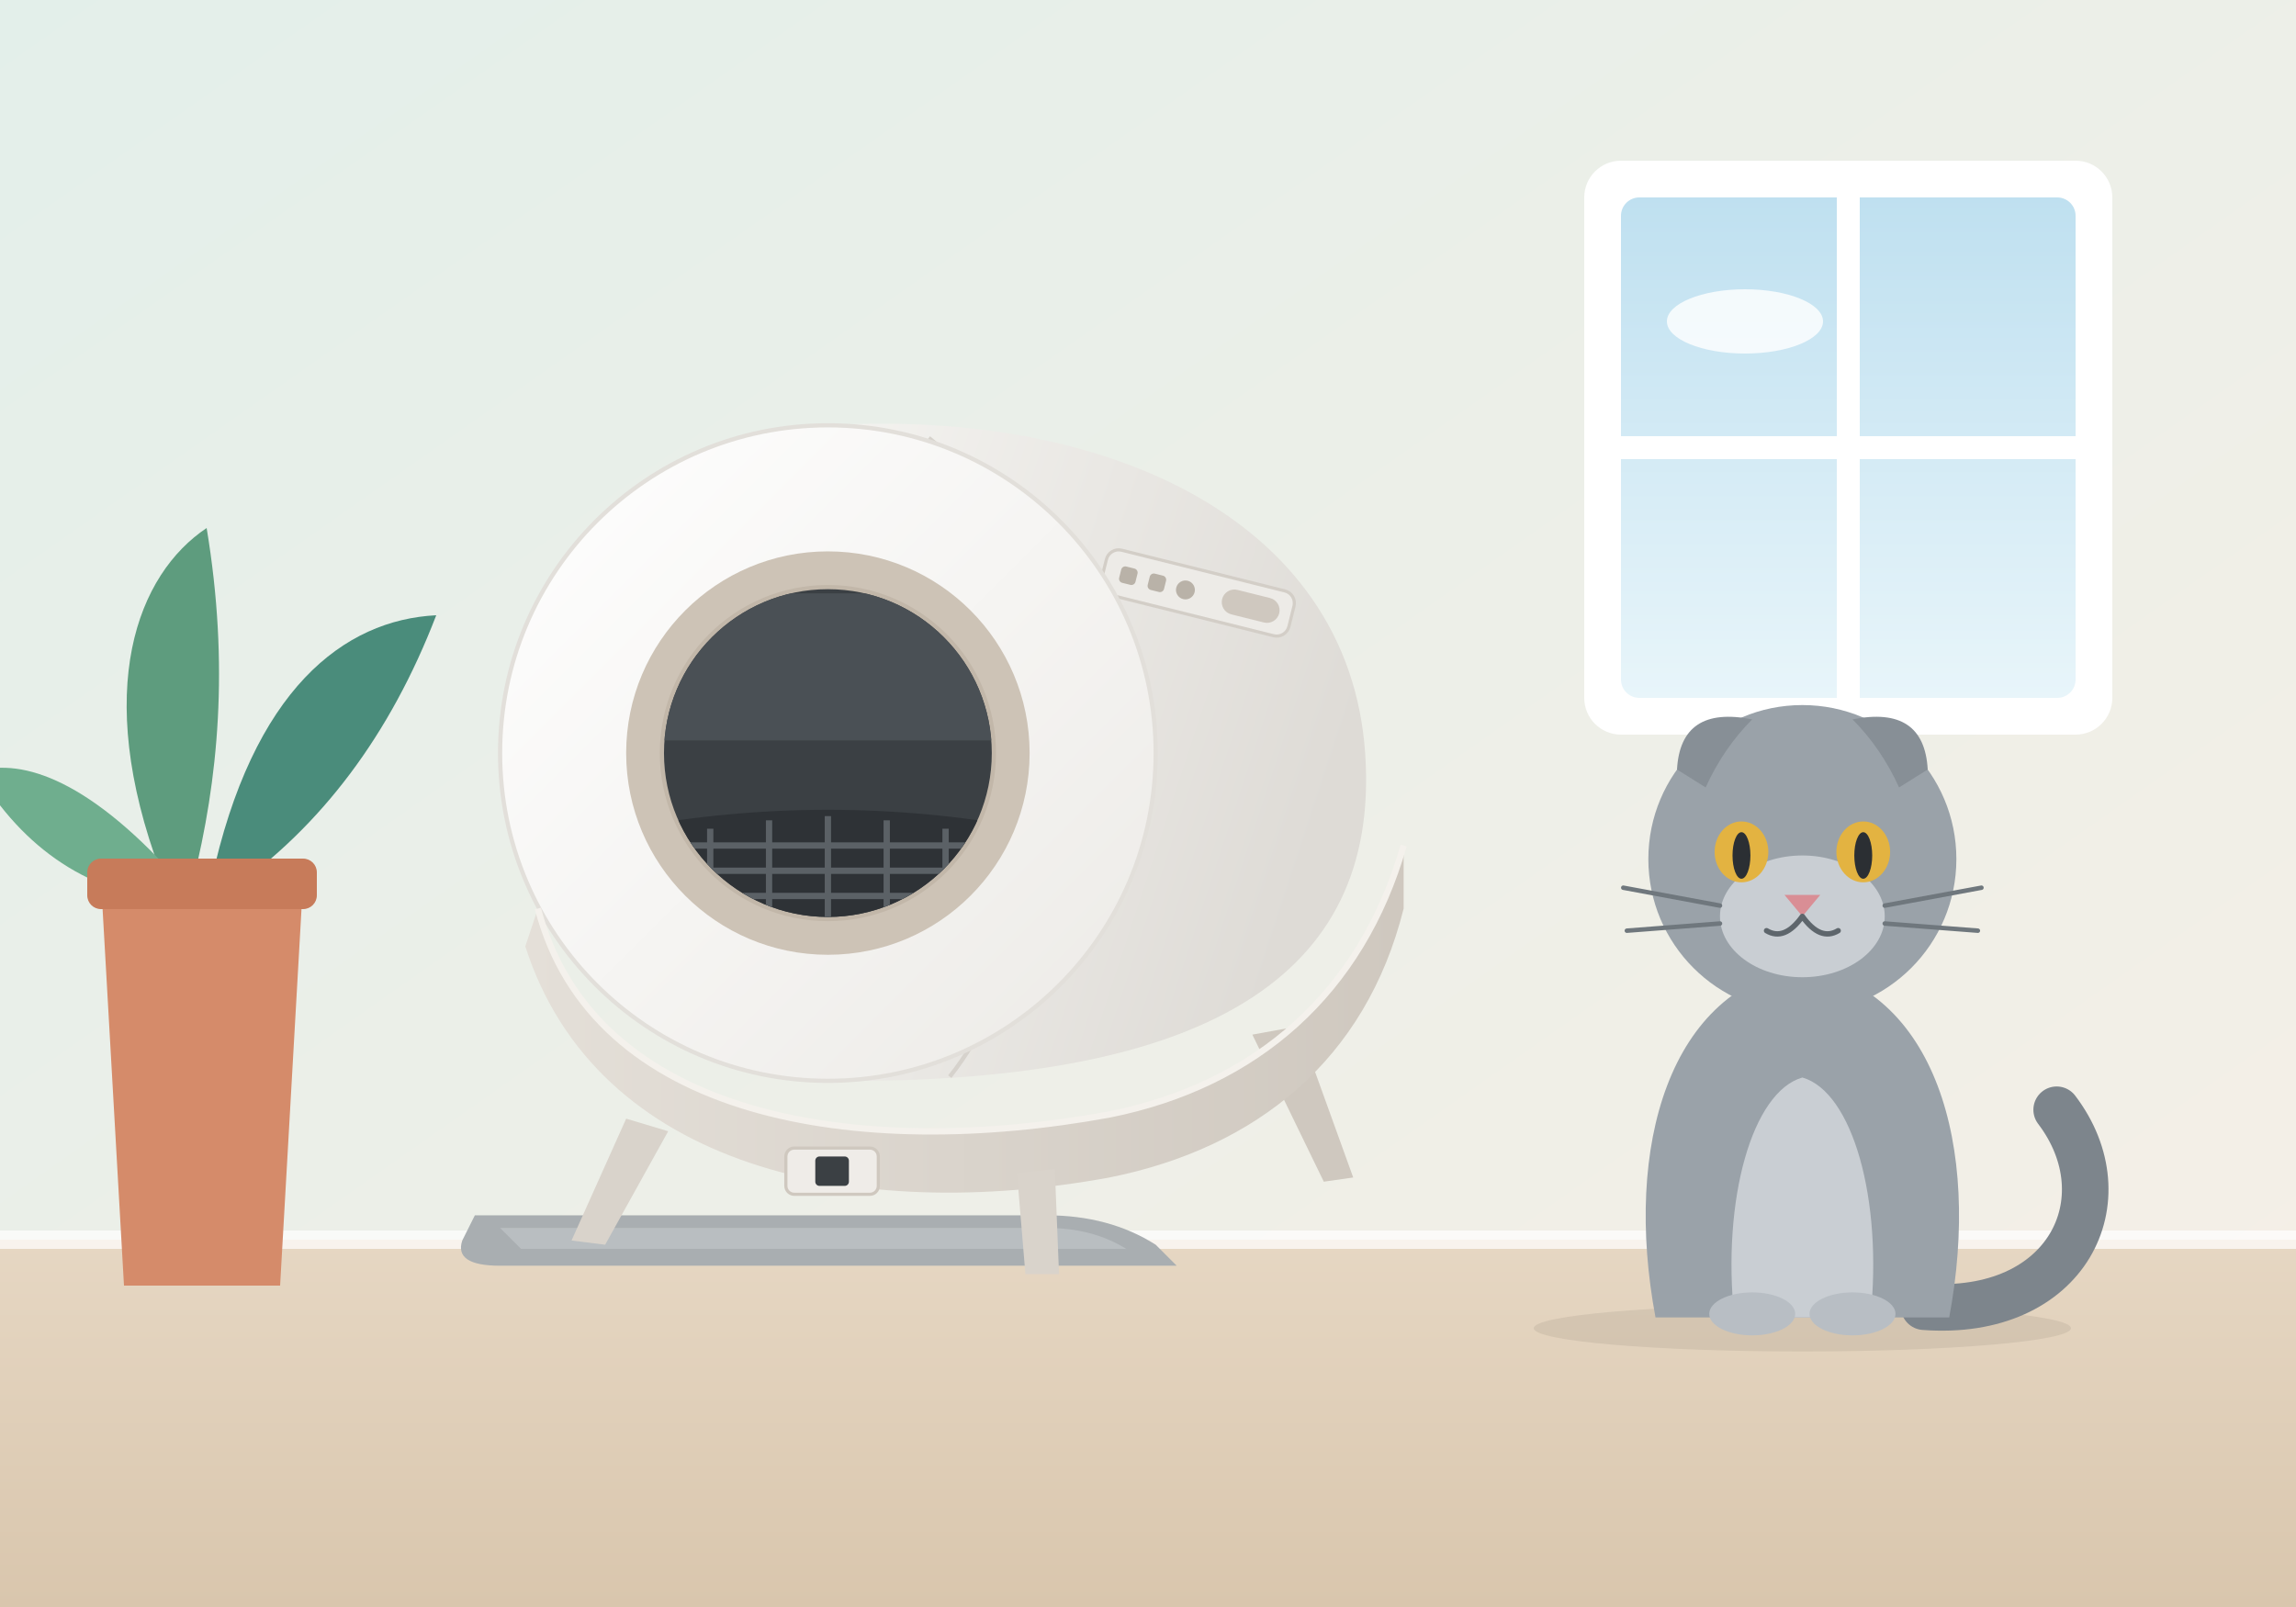
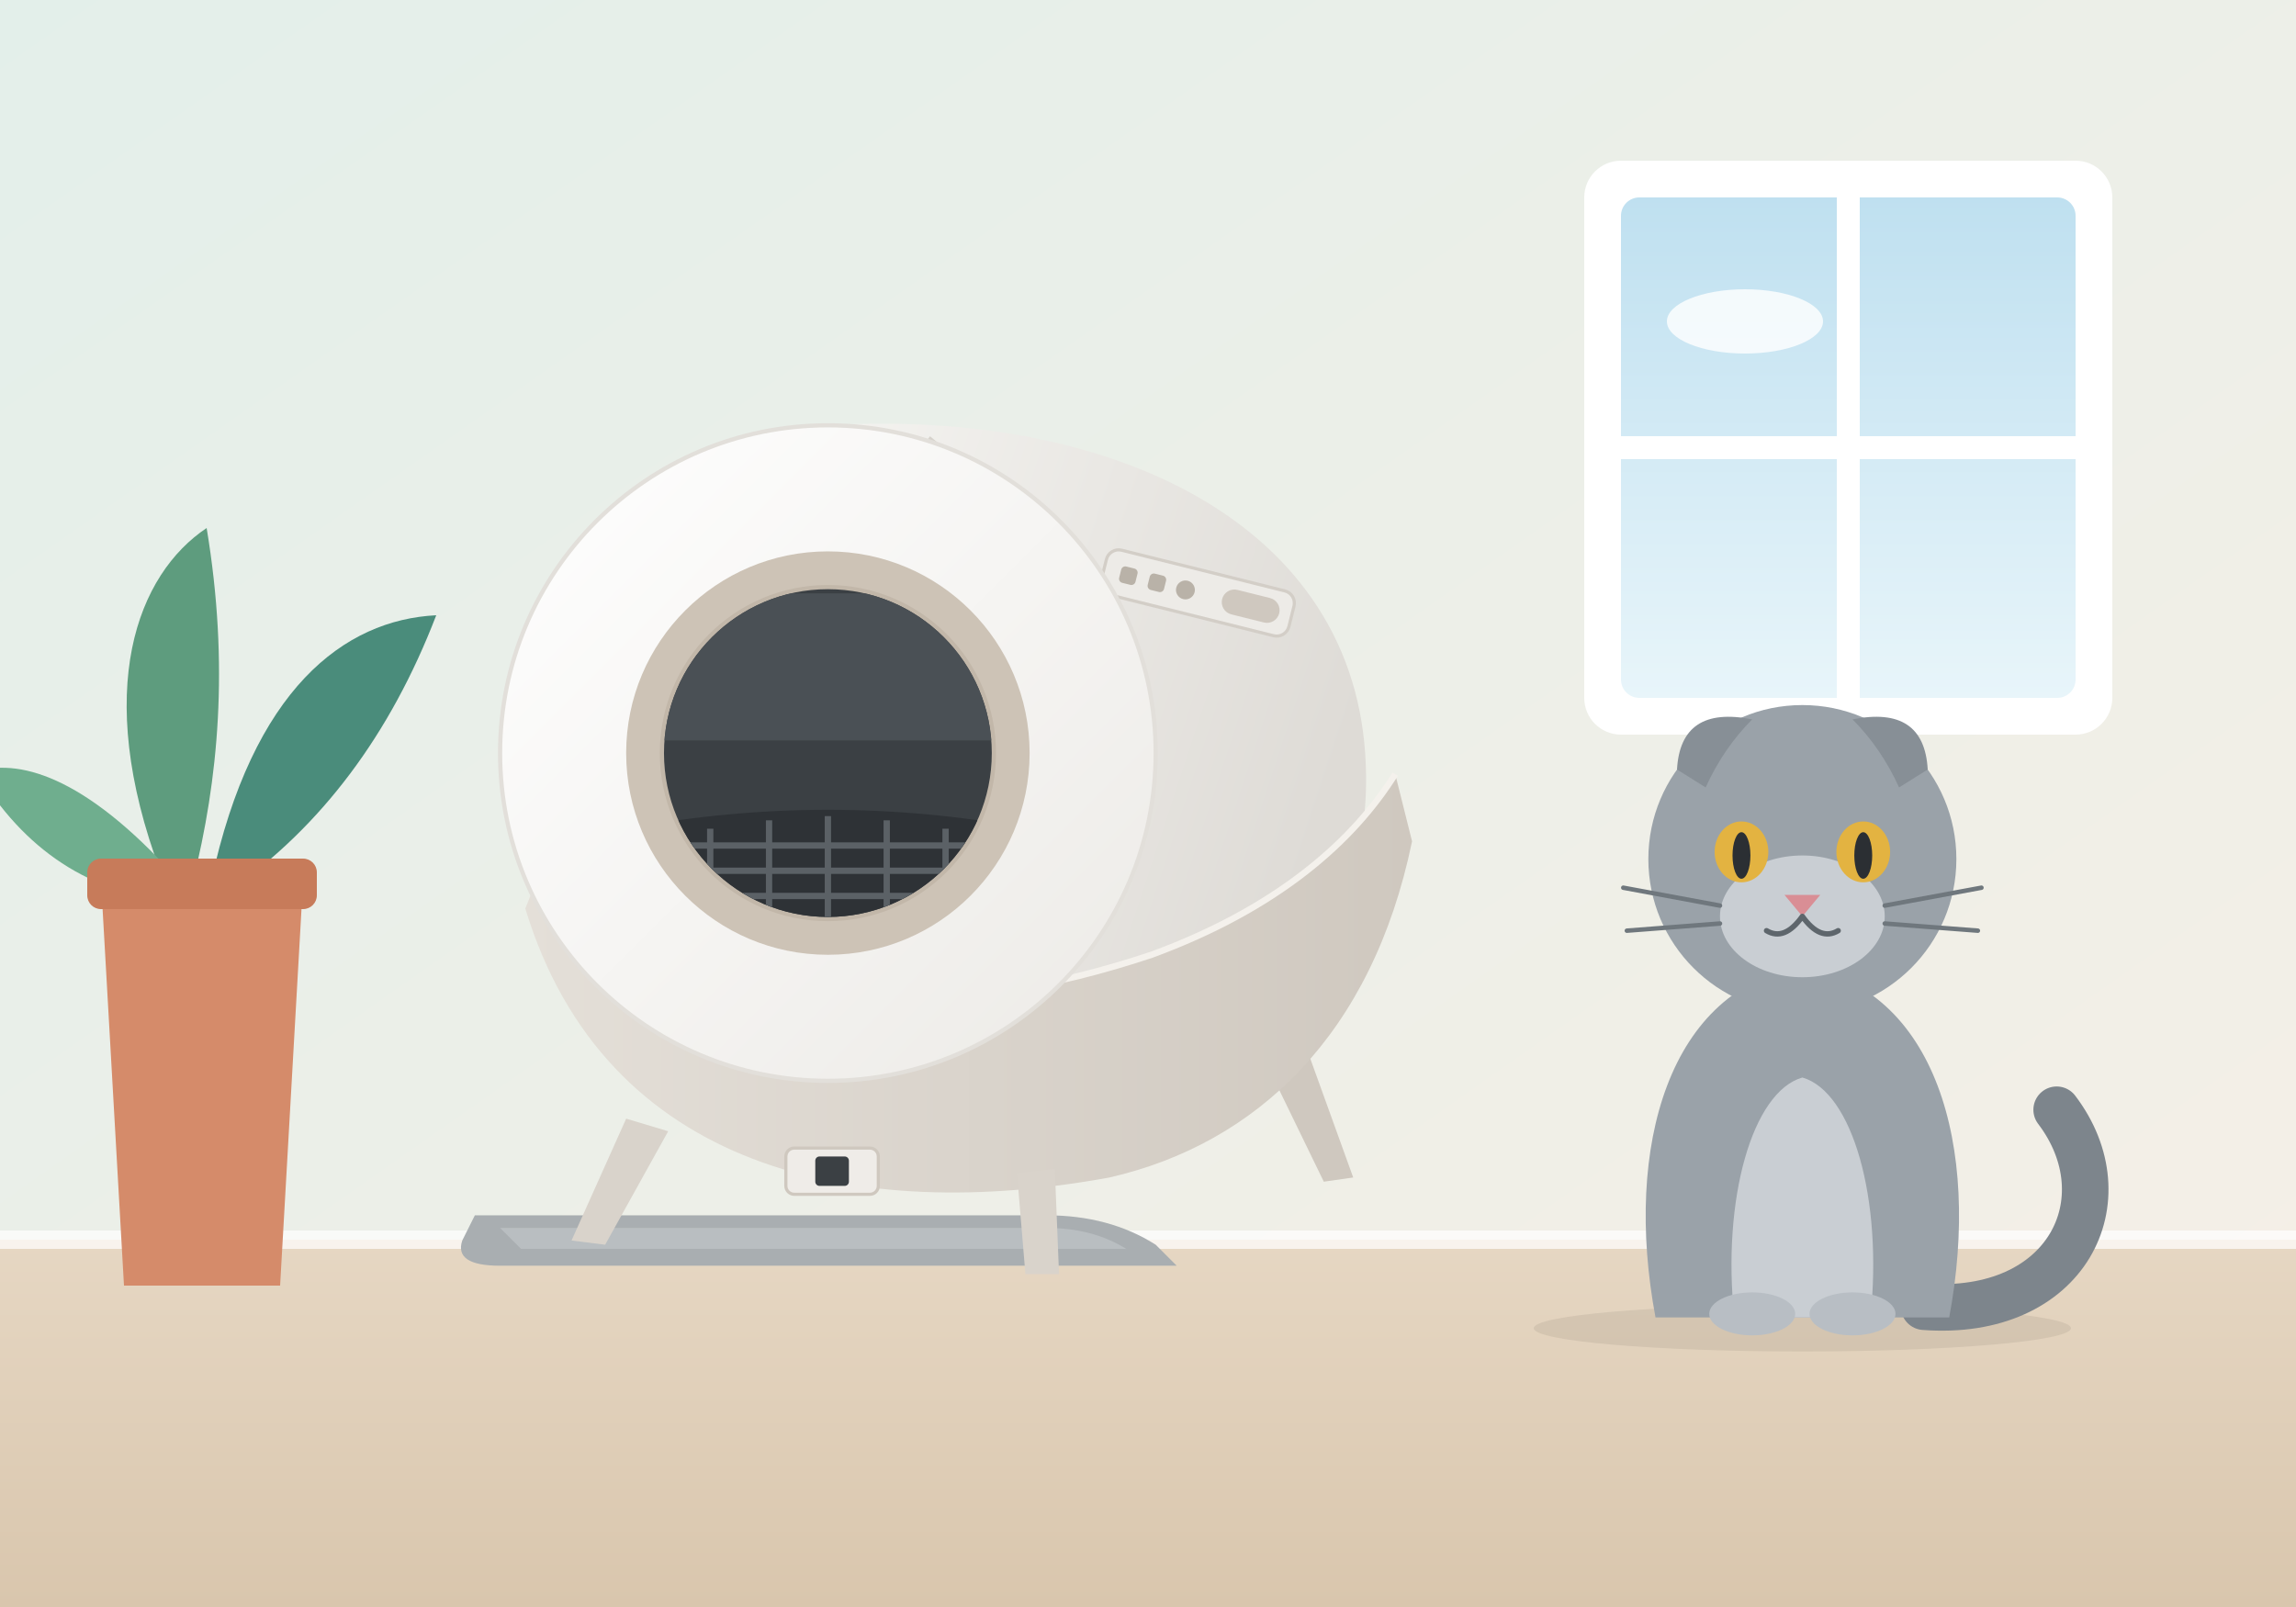
<svg xmlns="http://www.w3.org/2000/svg" viewBox="0 0 1000 700">
  <defs>
    <linearGradient id="wall" x1="0" y1="0" x2="1" y2="1">
      <stop offset="0" stop-color="#E3EFEA" />
      <stop offset="1" stop-color="#F6EFE6" />
    </linearGradient>
    <linearGradient id="floor" x1="0" y1="0" x2="0" y2="1">
      <stop offset="0" stop-color="#E6D7C3" />
      <stop offset="1" stop-color="#D9C6AD" />
    </linearGradient>
    <linearGradient id="sky" x1="0" y1="0" x2="0" y2="1">
      <stop offset="0" stop-color="#BFE0F0" />
      <stop offset="1" stop-color="#E8F5FA" />
    </linearGradient>
  </defs>
  <rect width="1000" height="700" fill="url(#wall)" />
  <rect x="690" y="70" width="230" height="250" rx="16" fill="#FFFFFF" />
  <rect x="706" y="86" width="198" height="218" rx="8" fill="url(#sky)" />
  <rect x="800" y="86" width="10" height="218" fill="#FFFFFF" />
  <rect x="706" y="190" width="198" height="10" fill="#FFFFFF" />
  <ellipse cx="760" cy="140" rx="34" ry="14" fill="#FFFFFF" opacity="0.8" />
  <rect x="0" y="540" width="1000" height="160" fill="url(#floor)" />
  <rect x="0" y="536" width="1000" height="8" fill="#FFFFFF" opacity="0.7" />
  <g>
    <path d="M70 380 C 40 300 60 250 90 230 C 100 290 95 340 84 384 Z" fill="#5E9C7E" />
    <path d="M92 384 C 110 300 150 270 190 268 C 170 320 140 360 100 388 Z" fill="#4A8C7B" />
    <path d="M80 386 C 40 340 10 330 -10 336 C 10 370 40 390 76 392 Z" fill="#6FAE8E" />
    <path d="M44 384 L132 384 L122 560 L54 560 Z" fill="#D58B6A" />
    <rect x="38" y="374" width="100" height="22" rx="6" fill="#C77B5A" />
  </g>
  <svg x="150" y="90" width="520" height="520" viewBox="0 0 500 500">
    <defs>
      <linearGradient id="lb-body" x1="0" y1="0" x2="1" y2="0.4">
        <stop offset="0" stop-color="#F4F3F0" />
        <stop offset="1" stop-color="#DEDBD6" />
      </linearGradient>
      <linearGradient id="lb-front" x1="0" y1="0" x2="1" y2="1">
        <stop offset="0" stop-color="#FFFFFF" />
        <stop offset="1" stop-color="#ECEAE6" />
      </linearGradient>
      <linearGradient id="lb-cradle" x1="0" y1="0" x2="1" y2="0">
        <stop offset="0" stop-color="#E4DFD8" />
        <stop offset="1" stop-color="#CFC8BF" />
      </linearGradient>
      <clipPath id="lb-door">
        <circle cx="196" cy="226" r="78" />
      </clipPath>
    </defs>
    <g transform="translate(30 30) scale(0.88)">
      <path d="M28 446 L300 446 Q330 446 352 460 L362 470 L40 470 Q18 470 22 458 Z" fill="#A9AEB1" />
      <path d="M40 452 L300 452 Q322 452 338 462 L50 462 Z" fill="#B9BEC1" />
      <path d="M398 360 L432 430 L446 428 L420 356 Z" fill="#CFC8BF" />
      <path d="M196 70 C 330 62 448 116 452 232 C 456 336 370 384 196 382 Z" fill="url(#lb-body)" />
      <path d="M244 76 C 300 120 318 300 254 380" fill="none" stroke="#D6D2CC" stroke-width="2" />
      <g transform="translate(330 128) rotate(14)">
        <rect x="0" y="0" width="92" height="22" rx="6" fill="#EDEBE7" stroke="#D3CEC7" stroke-width="1.5" />
        <rect x="8" y="7" width="8" height="8" rx="2" fill="#B9B2A8" />
        <rect x="22" y="7" width="8" height="8" rx="2" fill="#B9B2A8" />
        <circle cx="40" cy="11" r="4.5" fill="#B9B2A8" />
        <rect x="58" y="5" width="28" height="12" rx="6" fill="#CFC8BF" />
      </g>
+       <path d="M60 280 C 150 360 260 352 350 322 C 410 300 446 268 466 236 L 474 268 C 455 360 400 412 330 428 C 210 450 90 425 52 300 Z" fill="url(#lb-cradle)" />
+       <path d="M60 280 C 150 360 260 352 350 322 C 410 300 446 268 466 236" fill="none" stroke="#F4F1EC" stroke-width="3" />
      <circle cx="196" cy="226" r="156" fill="url(#lb-front)" stroke="#E2DFDA" stroke-width="2" />
      <circle cx="196" cy="226" r="96" fill="#CDC3B6" />
      <circle cx="196" cy="226" r="80" fill="#C2B7A9" />
      <circle cx="196" cy="226" r="78" fill="#3B4044" />
      <g clip-path="url(#lb-door)">
        <rect x="110" y="150" width="172" height="70" fill="#4A5055" />
        <path d="M100 262 Q196 244 292 262 L292 320 L100 320 Z" fill="#2E3236" />
        <g stroke="#5B6166" stroke-width="3">
          <path d="M110 270 L282 270" />
          <path d="M110 282 L282 282" />
          <path d="M110 294 L282 294" />
          <path d="M140 262 L140 310" />
          <path d="M168 258 L168 310" />
          <path d="M196 256 L196 310" />
          <path d="M224 258 L224 310" />
          <path d="M252 262 L252 310" />
        </g>
      </g>
-       <path d="M58 300 C 84 400 210 420 330 398 C 400 384 450 340 470 270 L 470 300 C 452 372 400 414 330 428 C 210 450 86 424 52 318 Z" fill="url(#lb-cradle)" />
-       <path d="M58 300 C 84 400 210 420 330 398 C 400 384 450 340 470 270" fill="none" stroke="#F4F1EC" stroke-width="3" />
      <rect x="176" y="414" width="44" height="22" rx="4" fill="#EFECE8" stroke="#CFC8BF" stroke-width="1.5" />
      <rect x="190" y="418" width="16" height="14" rx="2" fill="#3B4044" />
      <path d="M100 400 L74 458 L90 460 L120 406 Z" fill="#D9D3CB" />
      <path d="M286 426 L290 474 L306 474 L304 424 Z" fill="#D9D3CB" />
    </g>
  </svg>
  <svg x="590" y="226" width="390" height="390" viewBox="0 0 500 500">
    <ellipse cx="250" cy="452" rx="150" ry="13" fill="#000" opacity="0.07" />
    <path d="M318 440 C 398 446 430 380 392 330" fill="none" stroke="#7D858C" stroke-width="26" stroke-linecap="round" />
    <path d="M168 446 C 150 350 176 262 250 250 C 324 262 350 350 332 446 Z" fill="#9AA2A9" />
    <path d="M212 446 C 205 380 222 320 250 312 C 278 320 295 380 288 446 Z" fill="#C9CED3" />
    <ellipse cx="222" cy="444" rx="24" ry="12" fill="#B8BEC4" />
    <ellipse cx="278" cy="444" rx="24" ry="12" fill="#B8BEC4" />
    <circle cx="250" cy="190" r="86" fill="#9AA2A9" />
    <path d="M180 140 Q182 104 222 112 Q206 128 196 150 Z" fill="#878F96" />
    <path d="M320 140 Q318 104 278 112 Q294 128 304 150 Z" fill="#878F96" />
    <ellipse cx="250" cy="222" rx="46" ry="34" fill="#C9CED3" />
    <ellipse cx="216" cy="186" rx="15" ry="17" fill="#E3B341" />
    <ellipse cx="284" cy="186" rx="15" ry="17" fill="#E3B341" />
    <ellipse cx="216" cy="188" rx="5" ry="13" fill="#2B2F33" />
    <ellipse cx="284" cy="188" rx="5" ry="13" fill="#2B2F33" />
    <path d="M240 210 L260 210 L250 222 Z" fill="#D98E95" />
    <path d="M250 222 Q240 236 230 230 M250 222 Q260 236 270 230" fill="none" stroke="#5E666C" stroke-width="3" stroke-linecap="round" />
    <g stroke="#6F777D" stroke-width="2.5" stroke-linecap="round">
      <path d="M204 216 L150 206" />
      <path d="M204 226 L152 230" />
      <path d="M296 216 L350 206" />
      <path d="M296 226 L348 230" />
    </g>
  </svg>
</svg>
